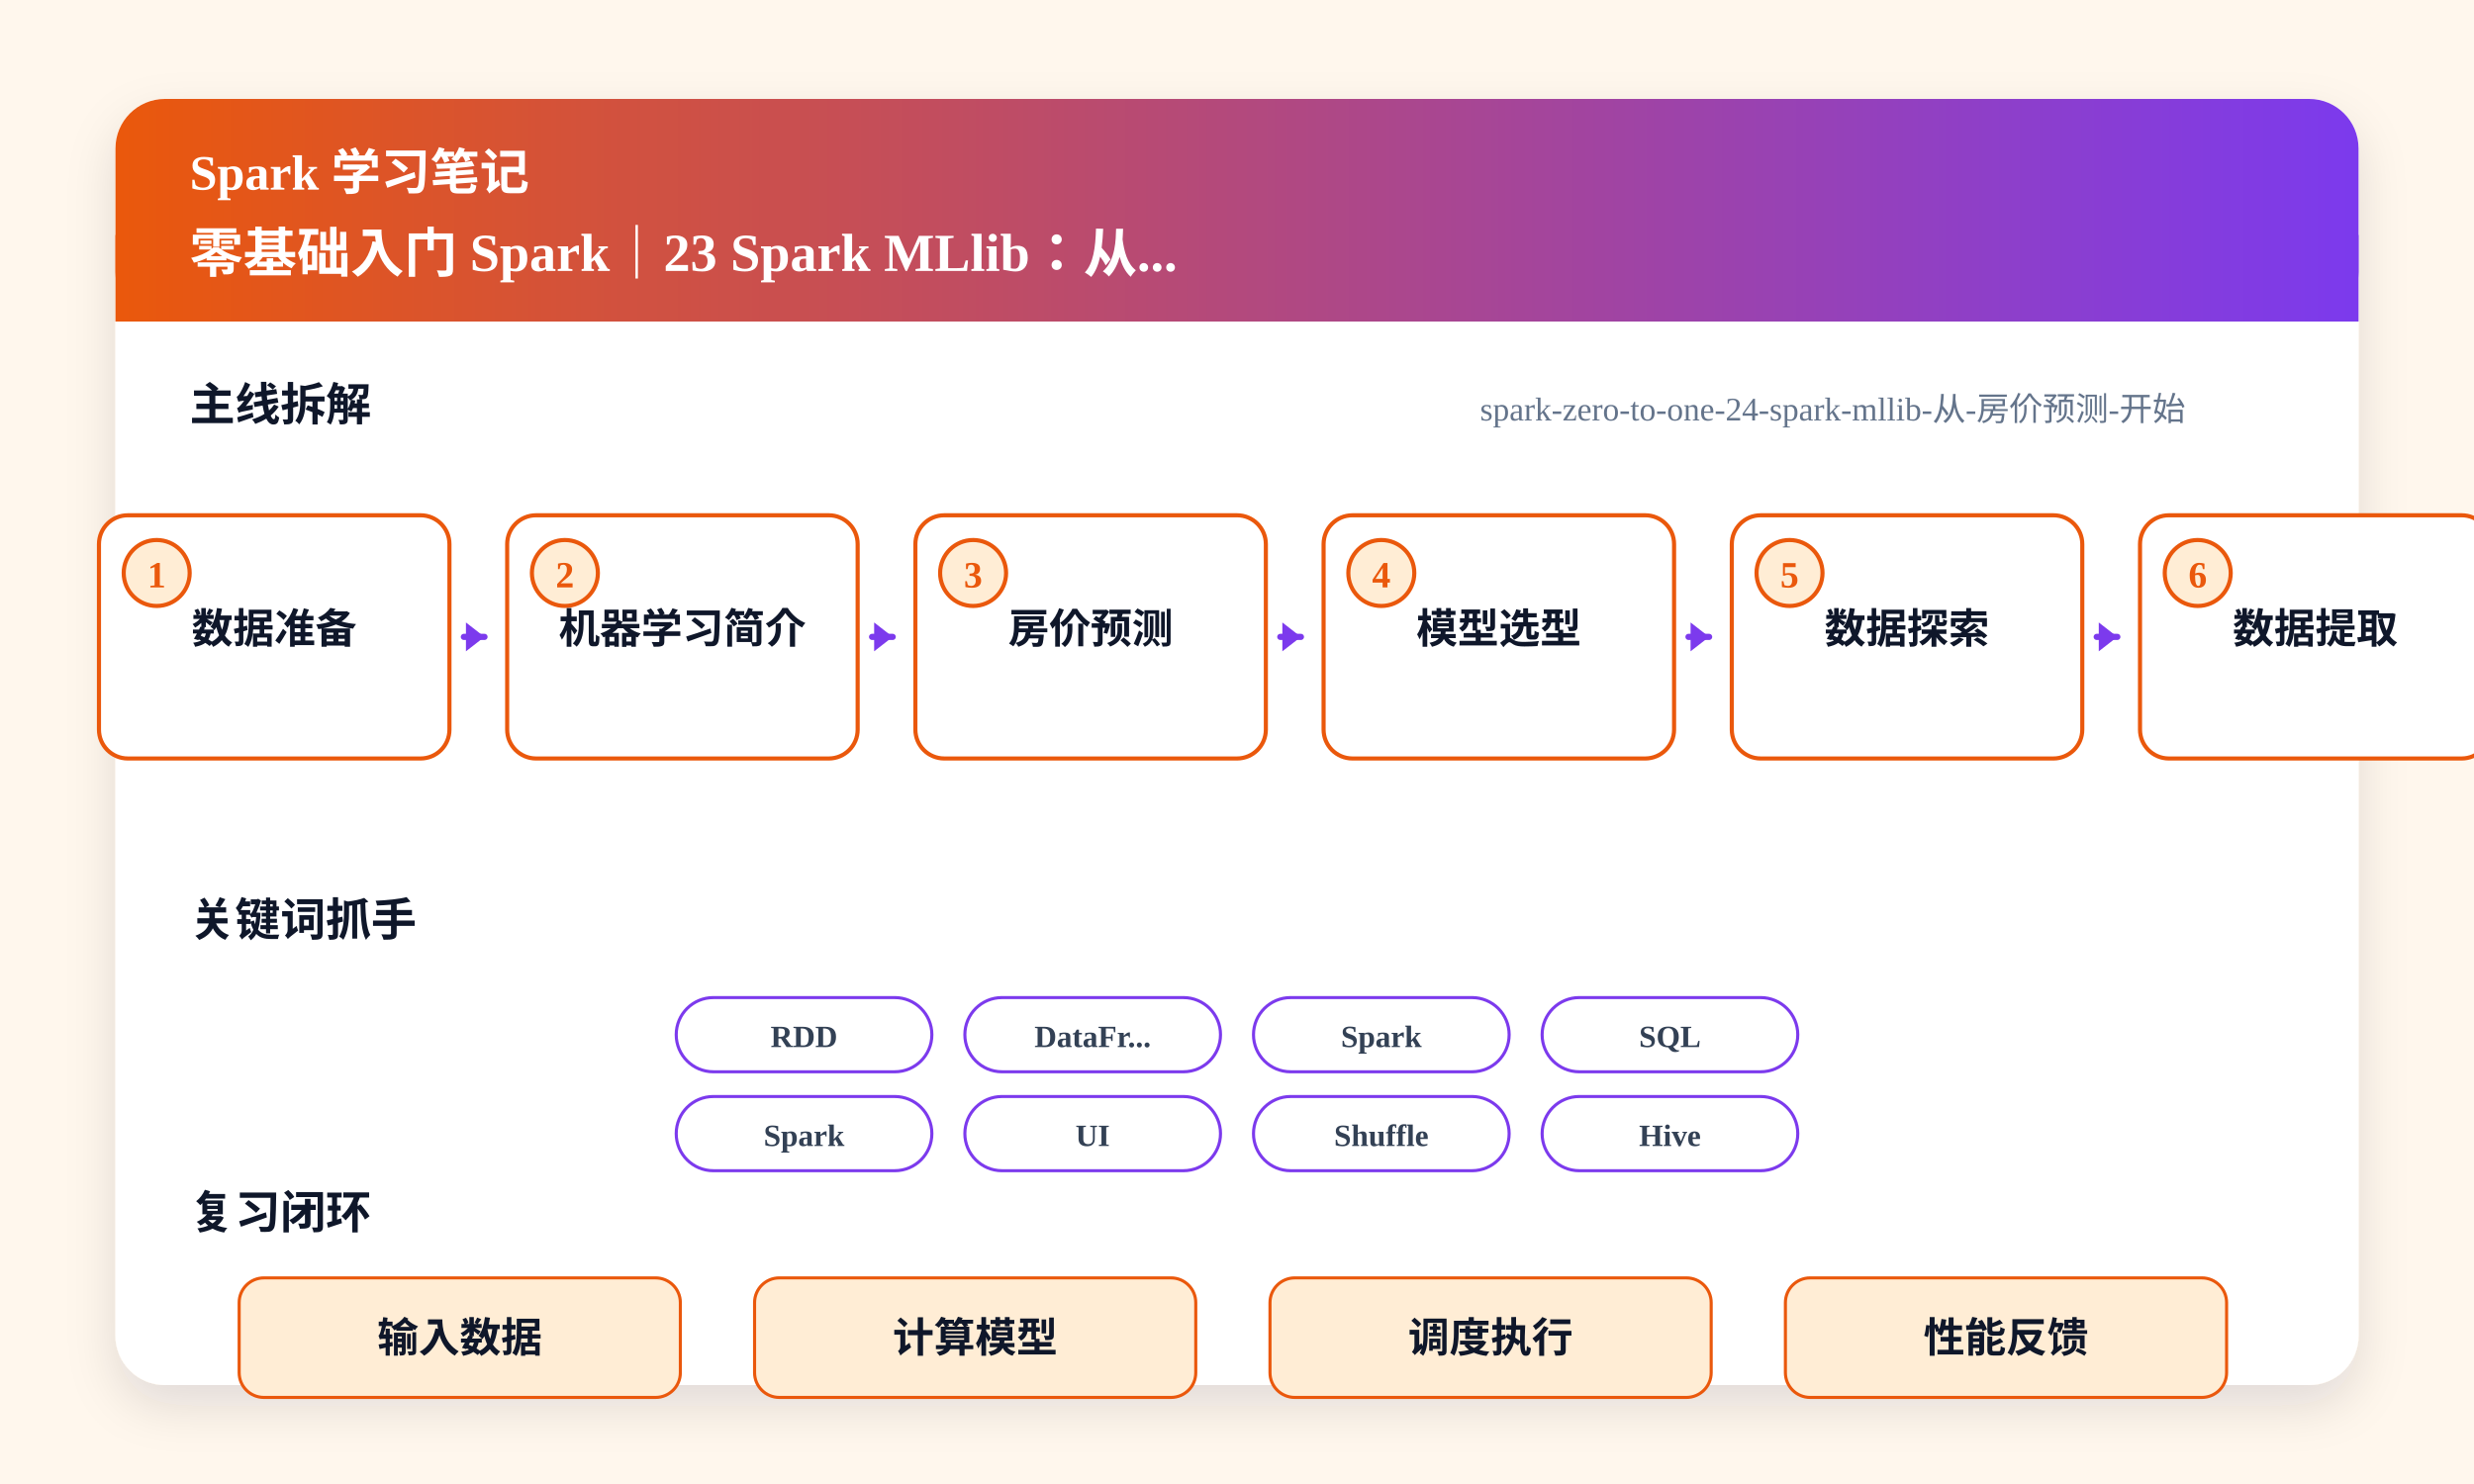
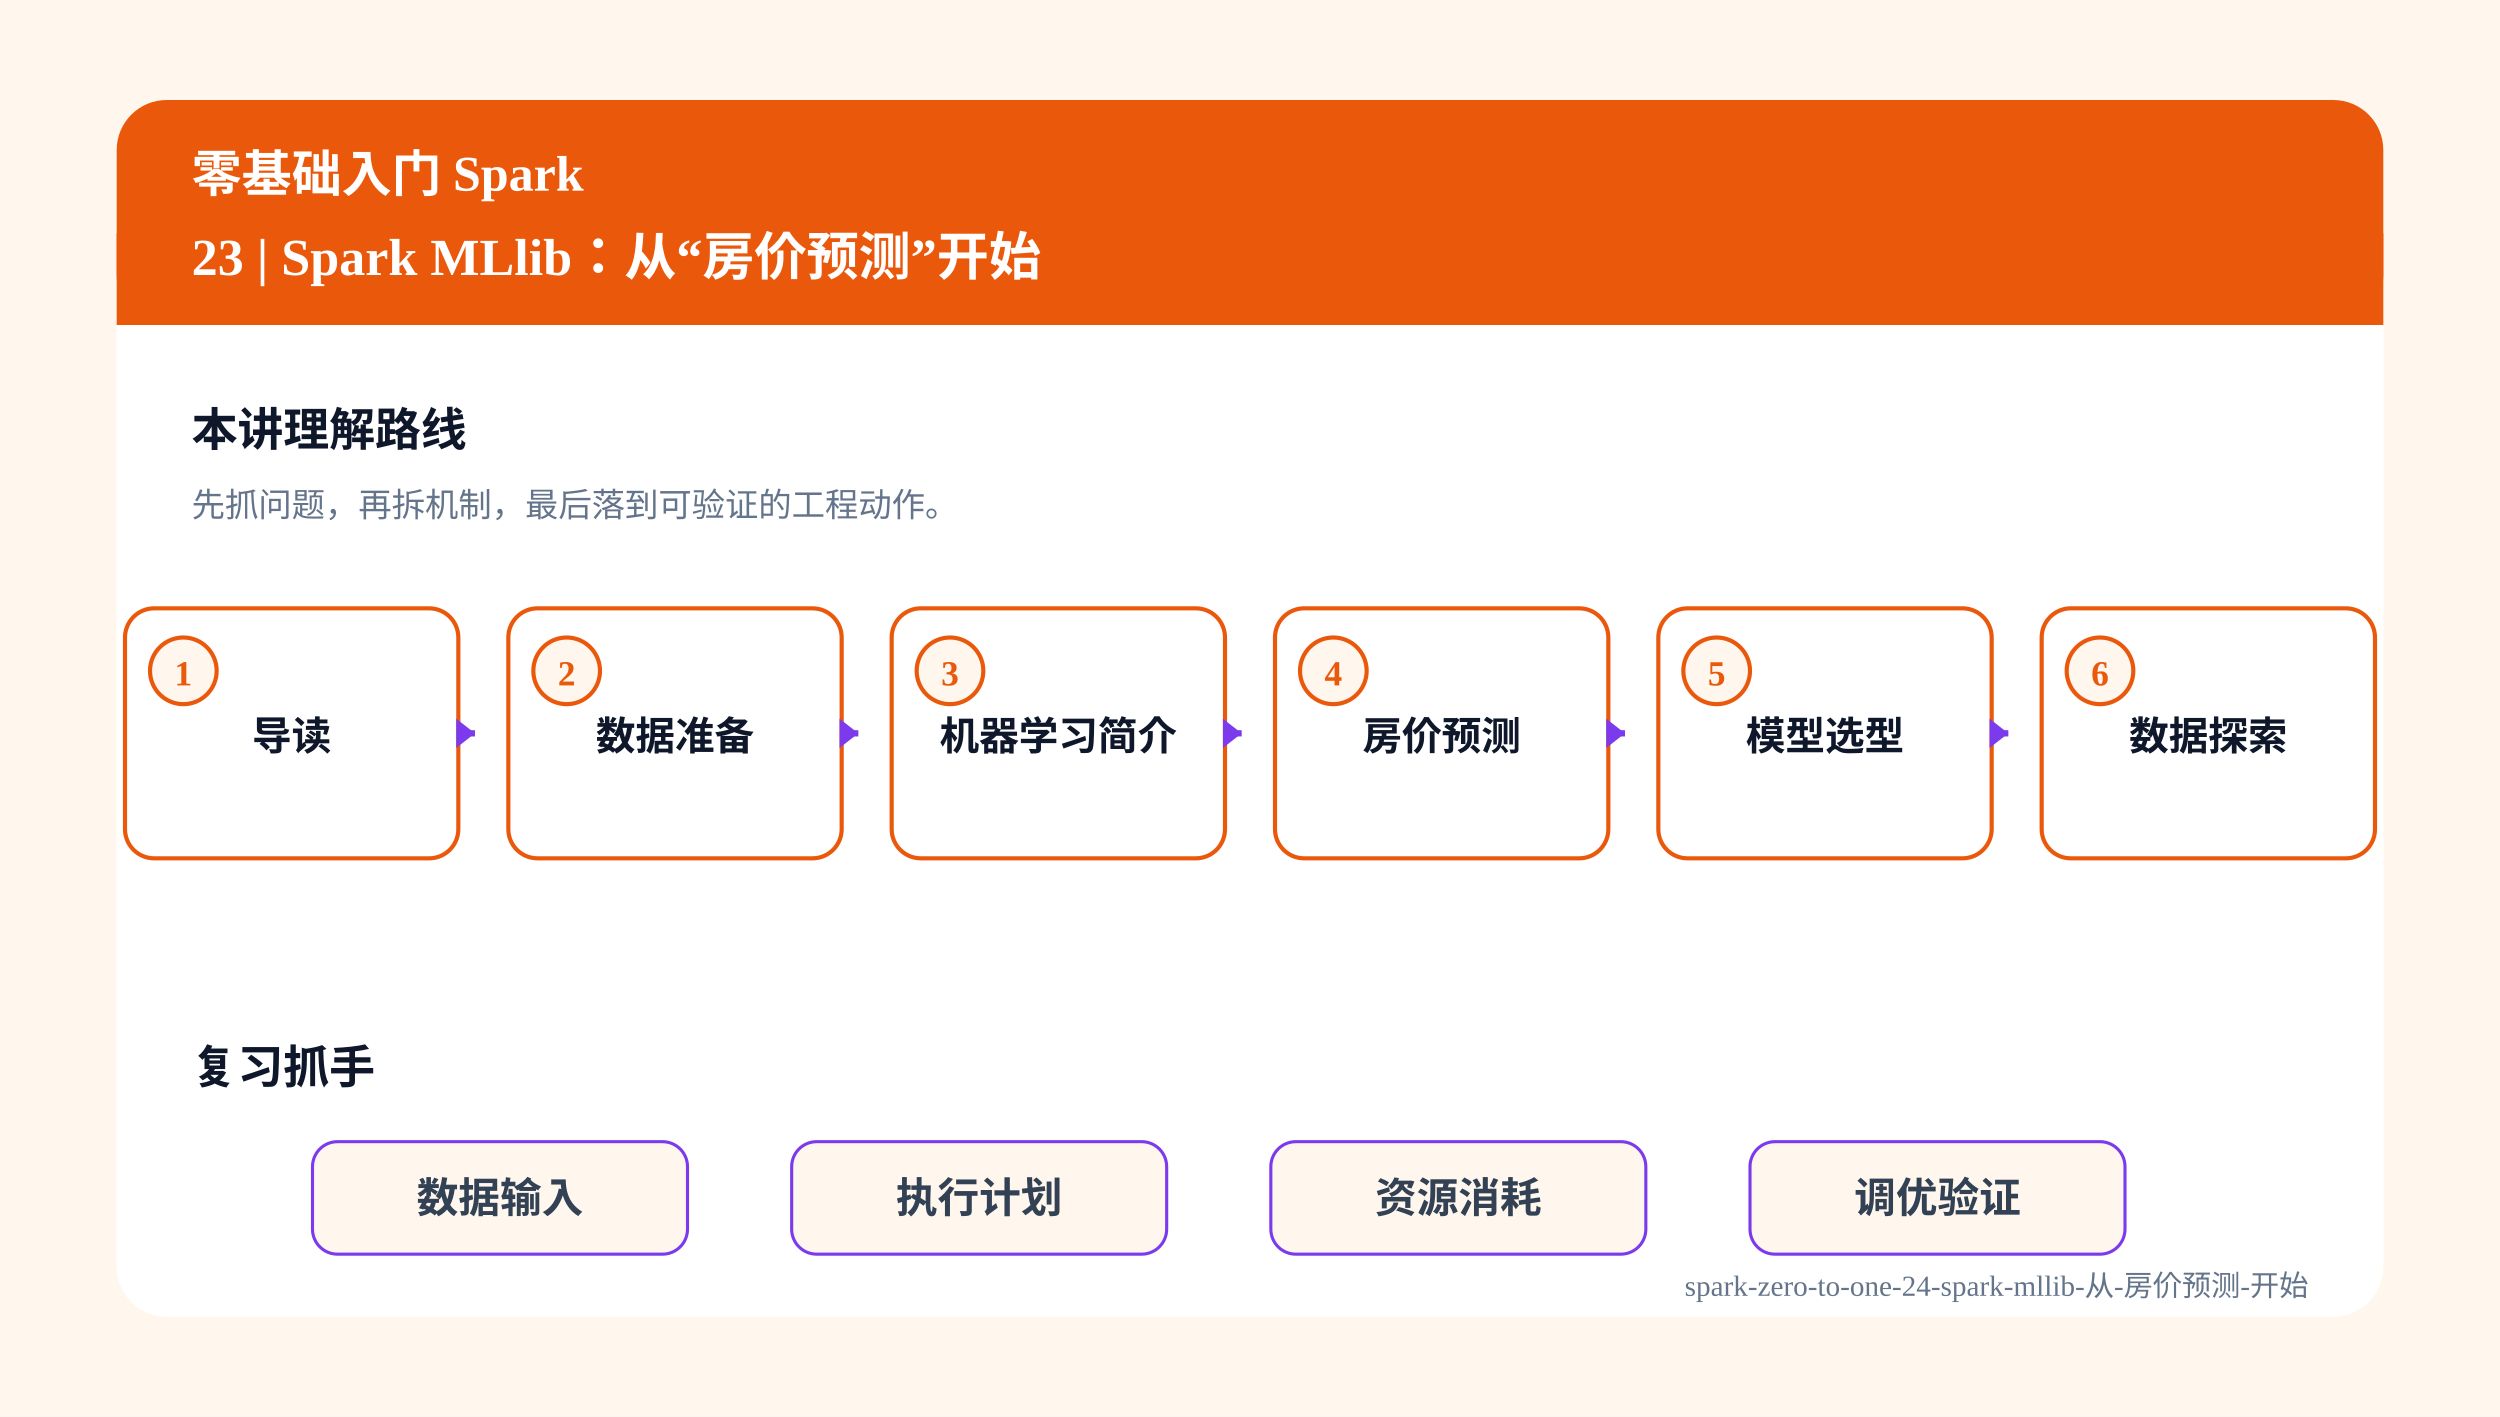
- <svg xmlns="http://www.w3.org/2000/svg" width="1200" height="720" viewBox="0 0 1200 720" role="img" aria-labelledby="title desc">
-   <defs>
-     <linearGradient id="header" x1="0" y1="0" x2="1" y2="0">
-       <stop offset="0%" stop-color="#ea580c" />
-       <stop offset="100%" stop-color="#7c3aed" />
-     </linearGradient>
-     <filter id="shadow" x="-20%" y="-20%" width="140%" height="140%">
-       <feDropShadow dx="0" dy="10" stdDeviation="12" flood-color="#0f172a" flood-opacity="0.12" />
-     </filter>
-   </defs>
-   <rect width="1200" height="720" rx="0" fill="#fff7ed" />
-   <rect x="56" y="48" width="1088" height="624" rx="24" fill="#ffffff" filter="url(#shadow)" />
-   <rect x="56" y="48" width="1088" height="108" rx="24" fill="url(#header)" />
-   <rect x="56" y="114" width="1088" height="42" fill="url(#header)" />
-   <text x="92" y="92" font-size="24" font-weight="800" fill="#ffffff">Spark 学习笔记</text>
-   <text x="92" y="132" text-anchor="start" font-size="26" font-weight="750" fill="#ffffff">零基础入门 Spark｜23  Spark MLlib：从...</text>
-   <text x="92" y="204" font-size="22" font-weight="700" fill="#0f172a">主线拆解</text>
-   <text x="1060" y="204" text-anchor="end" font-size="16" fill="#64748b">spark-zero-to-one-24-spark-mllib-从-房价预测-开始</text>
-   <rect x="48" y="250" width="170" height="118" rx="14" fill="#ffffff" stroke="#ea580c" stroke-width="2" />
-   <circle cx="76" cy="278" r="16" fill="#ffedd5" stroke="#ea580c" stroke-width="2" />
-   <text x="76" y="285" text-anchor="middle" font-size="18" font-weight="700" fill="#ea580c">1</text>
-   <text x="133" y="312" text-anchor="middle" font-size="20" font-weight="650" fill="#0f172a">数据准备</text>
-   <path d="M 225 309 H 235" stroke="#7c3aed" stroke-width="3" stroke-linecap="round" />
-   <path d="M 235 309 l -9 -7 v 14 z" fill="#7c3aed" />
-   <rect x="246" y="250" width="170" height="118" rx="14" fill="#ffffff" stroke="#ea580c" stroke-width="2" />
-   <circle cx="274" cy="278" r="16" fill="#ffedd5" stroke="#ea580c" stroke-width="2" />
-   <text x="274" y="285" text-anchor="middle" font-size="18" font-weight="700" fill="#ea580c">2</text>
-   <text x="331" y="312" text-anchor="middle" font-size="20" font-weight="650" fill="#0f172a">机器学习简介</text>
-   <path d="M 423 309 H 433" stroke="#7c3aed" stroke-width="3" stroke-linecap="round" />
-   <path d="M 433 309 l -9 -7 v 14 z" fill="#7c3aed" />
-   <rect x="444" y="250" width="170" height="118" rx="14" fill="#ffffff" stroke="#ea580c" stroke-width="2" />
-   <circle cx="472" cy="278" r="16" fill="#ffedd5" stroke="#ea580c" stroke-width="2" />
-   <text x="472" y="285" text-anchor="middle" font-size="18" font-weight="700" fill="#ea580c">3</text>
-   <text x="529" y="312" text-anchor="middle" font-size="20" font-weight="650" fill="#0f172a">房价预测</text>
-   <path d="M 621 309 H 631" stroke="#7c3aed" stroke-width="3" stroke-linecap="round" />
-   <path d="M 631 309 l -9 -7 v 14 z" fill="#7c3aed" />
-   <rect x="642" y="250" width="170" height="118" rx="14" fill="#ffffff" stroke="#ea580c" stroke-width="2" />
-   <circle cx="670" cy="278" r="16" fill="#ffedd5" stroke="#ea580c" stroke-width="2" />
-   <text x="670" y="285" text-anchor="middle" font-size="18" font-weight="700" fill="#ea580c">4</text>
-   <text x="727" y="312" text-anchor="middle" font-size="20" font-weight="650" fill="#0f172a">模型选型</text>
-   <path d="M 819 309 H 829" stroke="#7c3aed" stroke-width="3" stroke-linecap="round" />
-   <path d="M 829 309 l -9 -7 v 14 z" fill="#7c3aed" />
-   <rect x="840" y="250" width="170" height="118" rx="14" fill="#ffffff" stroke="#ea580c" stroke-width="2" />
-   <circle cx="868" cy="278" r="16" fill="#ffedd5" stroke="#ea580c" stroke-width="2" />
-   <text x="868" y="285" text-anchor="middle" font-size="18" font-weight="700" fill="#ea580c">5</text>
-   <text x="925" y="312" text-anchor="middle" font-size="20" font-weight="650" fill="#0f172a">数据探索</text>
-   <path d="M 1017 309 H 1027" stroke="#7c3aed" stroke-width="3" stroke-linecap="round" />
-   <path d="M 1027 309 l -9 -7 v 14 z" fill="#7c3aed" />
-   <rect x="1038" y="250" width="170" height="118" rx="14" fill="#ffffff" stroke="#ea580c" stroke-width="2" />
-   <circle cx="1066" cy="278" r="16" fill="#ffedd5" stroke="#ea580c" stroke-width="2" />
-   <text x="1066" y="285" text-anchor="middle" font-size="18" font-weight="700" fill="#ea580c">6</text>
-   <text x="1123" y="312" text-anchor="middle" font-size="20" font-weight="650" fill="#0f172a">数据提取</text>
-   <text x="92" y="454" font-size="22" font-weight="700" fill="#0f172a">关键词抓手</text>
-   <rect x="328" y="484" width="124" height="36" rx="18" fill="#ffffff" stroke="#7c3aed" stroke-width="1.5" />
-   <text x="390" y="508" text-anchor="middle" font-size="15" font-weight="600" fill="#334155">RDD</text>
-   <rect x="468" y="484" width="124" height="36" rx="18" fill="#ffffff" stroke="#7c3aed" stroke-width="1.5" />
-   <text x="530" y="508" text-anchor="middle" font-size="15" font-weight="600" fill="#334155">DataFr...</text>
-   <rect x="608" y="484" width="124" height="36" rx="18" fill="#ffffff" stroke="#7c3aed" stroke-width="1.5" />
-   <text x="670" y="508" text-anchor="middle" font-size="15" font-weight="600" fill="#334155">Spark</text>
-   <rect x="748" y="484" width="124" height="36" rx="18" fill="#ffffff" stroke="#7c3aed" stroke-width="1.5" />
-   <text x="810" y="508" text-anchor="middle" font-size="15" font-weight="600" fill="#334155">SQL</text>
-   <rect x="328" y="532" width="124" height="36" rx="18" fill="#ffffff" stroke="#7c3aed" stroke-width="1.5" />
-   <text x="390" y="556" text-anchor="middle" font-size="15" font-weight="600" fill="#334155">Spark</text>
-   <rect x="468" y="532" width="124" height="36" rx="18" fill="#ffffff" stroke="#7c3aed" stroke-width="1.5" />
-   <text x="530" y="556" text-anchor="middle" font-size="15" font-weight="600" fill="#334155">UI</text>
-   <rect x="608" y="532" width="124" height="36" rx="18" fill="#ffffff" stroke="#7c3aed" stroke-width="1.5" />
-   <text x="670" y="556" text-anchor="middle" font-size="15" font-weight="600" fill="#334155">Shuffle</text>
-   <rect x="748" y="532" width="124" height="36" rx="18" fill="#ffffff" stroke="#7c3aed" stroke-width="1.5" />
-   <text x="810" y="556" text-anchor="middle" font-size="15" font-weight="600" fill="#334155">Hive</text>
-   <text x="92" y="596" font-size="22" font-weight="700" fill="#0f172a">复习闭环</text>
-   <rect x="116" y="620" width="214" height="58" rx="12" fill="#ffedd5" stroke="#ea580c" stroke-width="1.5" />
-   <text x="223" y="656" text-anchor="middle" font-size="20" font-weight="700" fill="#0f172a">输入数据</text>
-   <rect x="366" y="620" width="214" height="58" rx="12" fill="#ffedd5" stroke="#ea580c" stroke-width="1.5" />
-   <text x="473" y="656" text-anchor="middle" font-size="20" font-weight="700" fill="#0f172a">计算模型</text>
-   <rect x="616" y="620" width="214" height="58" rx="12" fill="#ffedd5" stroke="#ea580c" stroke-width="1.5" />
-   <text x="723" y="656" text-anchor="middle" font-size="20" font-weight="700" fill="#0f172a">调度执行</text>
-   <rect x="866" y="620" width="214" height="58" rx="12" fill="#ffedd5" stroke="#ea580c" stroke-width="1.5" />
-   <text x="973" y="656" text-anchor="middle" font-size="20" font-weight="700" fill="#0f172a">性能反馈</text>
+ <svg xmlns="http://www.w3.org/2000/svg" width="1200" height="680" viewBox="0 0 1200 680" role="img">
+   <rect width="1200" height="680" fill="#fff7ed" />
+   <rect x="56" y="48" width="1088" height="584" rx="24" fill="#ffffff" />
+   <rect x="56" y="48" width="1088" height="108" rx="24" fill="#ea580c" />
+   <rect x="56" y="112" width="1088" height="44" fill="#ea580c" />
+   <text x="92" y="92" font-size="24" font-weight="800" fill="#fff">零基础入门 Spark</text>
+   <text x="92" y="132" text-anchor="start" font-size="25" font-weight="700" fill="#fff">23 | Spark MLlib：从“房价预测”开始</text>
+   <text x="92" y="214" font-size="22" font-weight="800" fill="#0f172a">本讲理解路线</text>
+   <text x="92" y="248" font-size="16" fill="#64748b">先抓问题，再拆机制，最后落到可验证的工程动作。</text>
+   <rect x="60" y="292" width="160" height="120" rx="14" fill="#fff" stroke="#ea580c" stroke-width="2" />
+   <circle cx="88" cy="322" r="16" fill="#fff7ed" stroke="#ea580c" stroke-width="2" />
+   <text x="88" y="329" text-anchor="middle" font-size="17" font-weight="700" fill="#ea580c">1</text>
+   <text x="140" y="360" text-anchor="middle" font-size="19" font-weight="700" fill="#0f172a">导读</text>
+   <path d="M 226 352 H 228" stroke="#7c3aed" stroke-width="3" />
+   <path d="M 228 352 l -9 -7 v14 z" fill="#7c3aed" />
+   <rect x="244" y="292" width="160" height="120" rx="14" fill="#fff" stroke="#ea580c" stroke-width="2" />
+   <circle cx="272" cy="322" r="16" fill="#fff7ed" stroke="#ea580c" stroke-width="2" />
+   <text x="272" y="329" text-anchor="middle" font-size="17" font-weight="700" fill="#ea580c">2</text>
+   <text x="324" y="360" text-anchor="middle" font-size="19" font-weight="700" fill="#0f172a">数据准备</text>
+   <path d="M 410 352 H 412" stroke="#7c3aed" stroke-width="3" />
+   <path d="M 412 352 l -9 -7 v14 z" fill="#7c3aed" />
+   <rect x="428" y="292" width="160" height="120" rx="14" fill="#fff" stroke="#ea580c" stroke-width="2" />
+   <circle cx="456" cy="322" r="16" fill="#fff7ed" stroke="#ea580c" stroke-width="2" />
+   <text x="456" y="329" text-anchor="middle" font-size="17" font-weight="700" fill="#ea580c">3</text>
+   <text x="508" y="360" text-anchor="middle" font-size="19" font-weight="700" fill="#0f172a">机器学习简介</text>
+   <path d="M 594 352 H 596" stroke="#7c3aed" stroke-width="3" />
+   <path d="M 596 352 l -9 -7 v14 z" fill="#7c3aed" />
+   <rect x="612" y="292" width="160" height="120" rx="14" fill="#fff" stroke="#ea580c" stroke-width="2" />
+   <circle cx="640" cy="322" r="16" fill="#fff7ed" stroke="#ea580c" stroke-width="2" />
+   <text x="640" y="329" text-anchor="middle" font-size="17" font-weight="700" fill="#ea580c">4</text>
+   <text x="692" y="360" text-anchor="middle" font-size="19" font-weight="700" fill="#0f172a">房价预测</text>
+   <path d="M 778 352 H 780" stroke="#7c3aed" stroke-width="3" />
+   <path d="M 780 352 l -9 -7 v14 z" fill="#7c3aed" />
+   <rect x="796" y="292" width="160" height="120" rx="14" fill="#fff" stroke="#ea580c" stroke-width="2" />
+   <circle cx="824" cy="322" r="16" fill="#fff7ed" stroke="#ea580c" stroke-width="2" />
+   <text x="824" y="329" text-anchor="middle" font-size="17" font-weight="700" fill="#ea580c">5</text>
+   <text x="876" y="360" text-anchor="middle" font-size="19" font-weight="700" fill="#0f172a">模型选型</text>
+   <path d="M 962 352 H 964" stroke="#7c3aed" stroke-width="3" />
+   <path d="M 964 352 l -9 -7 v14 z" fill="#7c3aed" />
+   <rect x="980" y="292" width="160" height="120" rx="14" fill="#fff" stroke="#ea580c" stroke-width="2" />
+   <circle cx="1008" cy="322" r="16" fill="#fff7ed" stroke="#ea580c" stroke-width="2" />
+   <text x="1008" y="329" text-anchor="middle" font-size="17" font-weight="700" fill="#ea580c">6</text>
+   <text x="1060" y="360" text-anchor="middle" font-size="19" font-weight="700" fill="#0f172a">数据探索</text>
+   <text x="92" y="520" font-size="22" font-weight="800" fill="#0f172a">复习抓手</text>
+   <rect x="150" y="548" width="180" height="54" rx="12" fill="#fff7ed" stroke="#7c3aed" stroke-width="1.5" />
+   <text x="240" y="582" text-anchor="middle" font-size="20" font-weight="700" fill="#334155">数据输入</text>
+   <rect x="380" y="548" width="180" height="54" rx="12" fill="#fff7ed" stroke="#7c3aed" stroke-width="1.5" />
+   <text x="470" y="582" text-anchor="middle" font-size="20" font-weight="700" fill="#334155">执行计划</text>
+   <rect x="610" y="548" width="180" height="54" rx="12" fill="#fff7ed" stroke="#7c3aed" stroke-width="1.5" />
+   <text x="700" y="582" text-anchor="middle" font-size="20" font-weight="700" fill="#334155">资源消耗</text>
+   <rect x="840" y="548" width="180" height="54" rx="12" fill="#fff7ed" stroke="#7c3aed" stroke-width="1.5" />
+   <text x="930" y="582" text-anchor="middle" font-size="20" font-weight="700" fill="#334155">调优验证</text>
+   <text x="1108" y="622" text-anchor="end" font-size="14" fill="#64748b">spark-zero-to-one-24-spark-mllib-从-房价预测-开始</text>
</svg>
